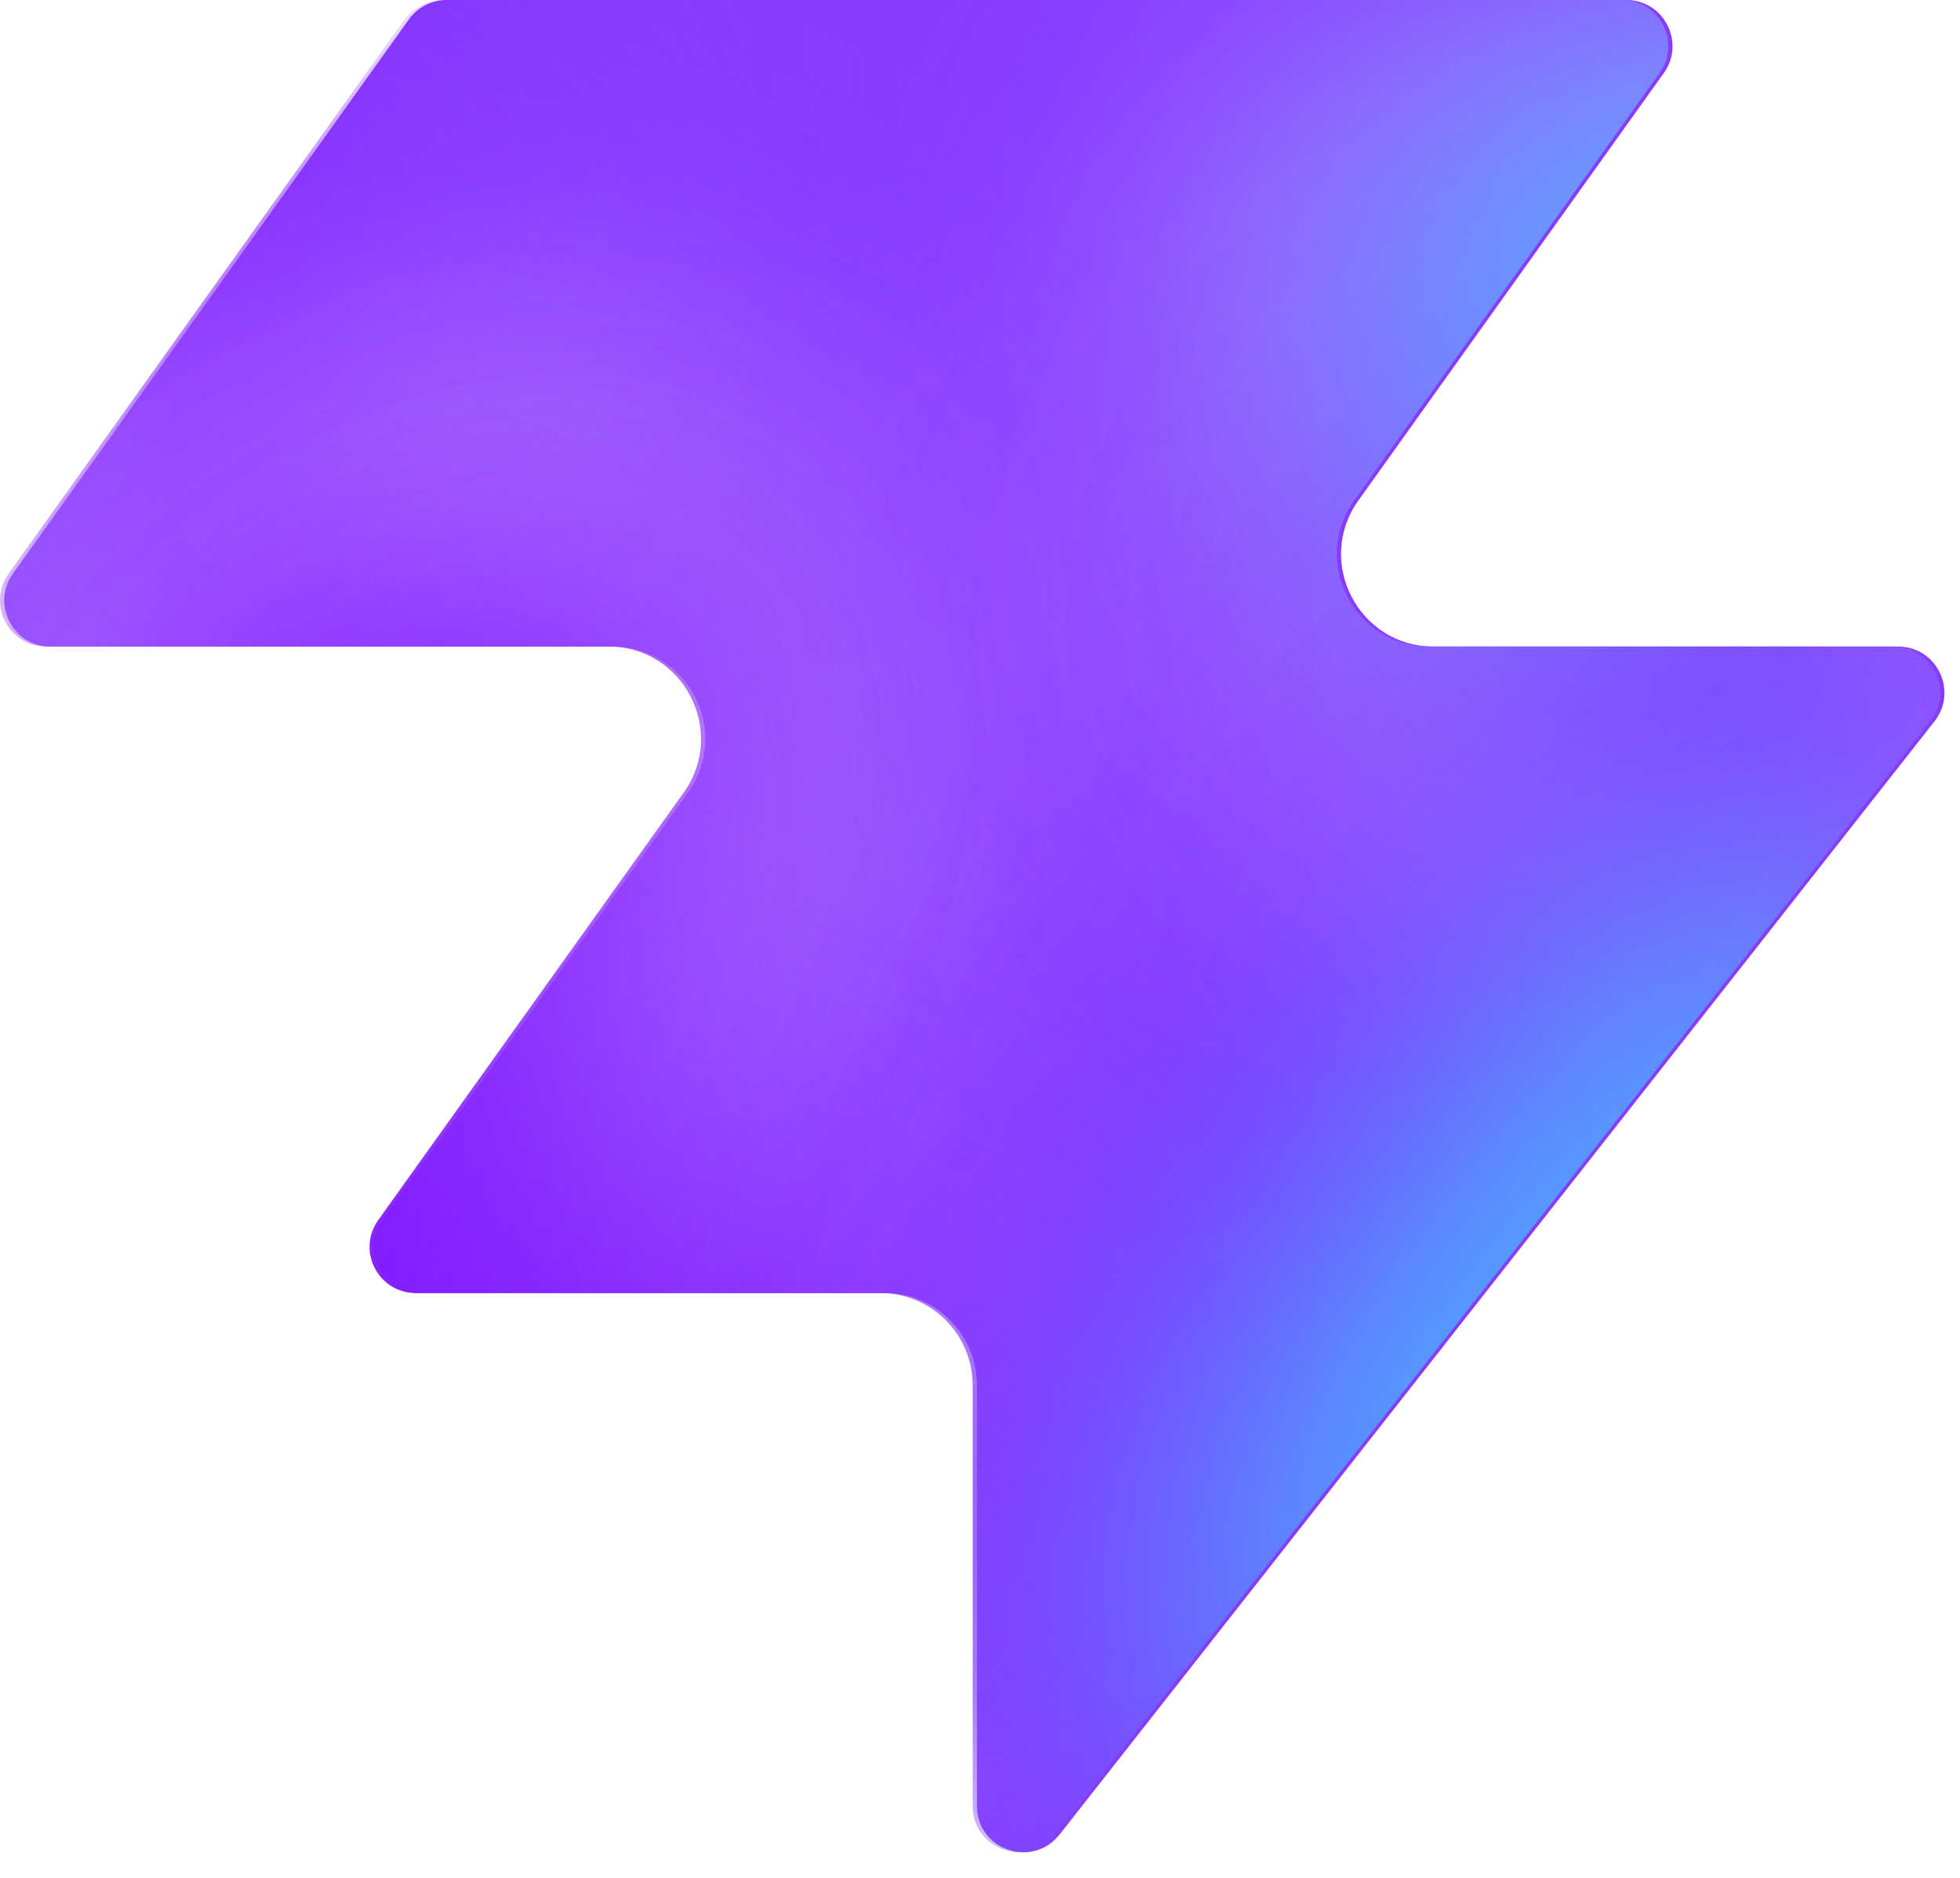
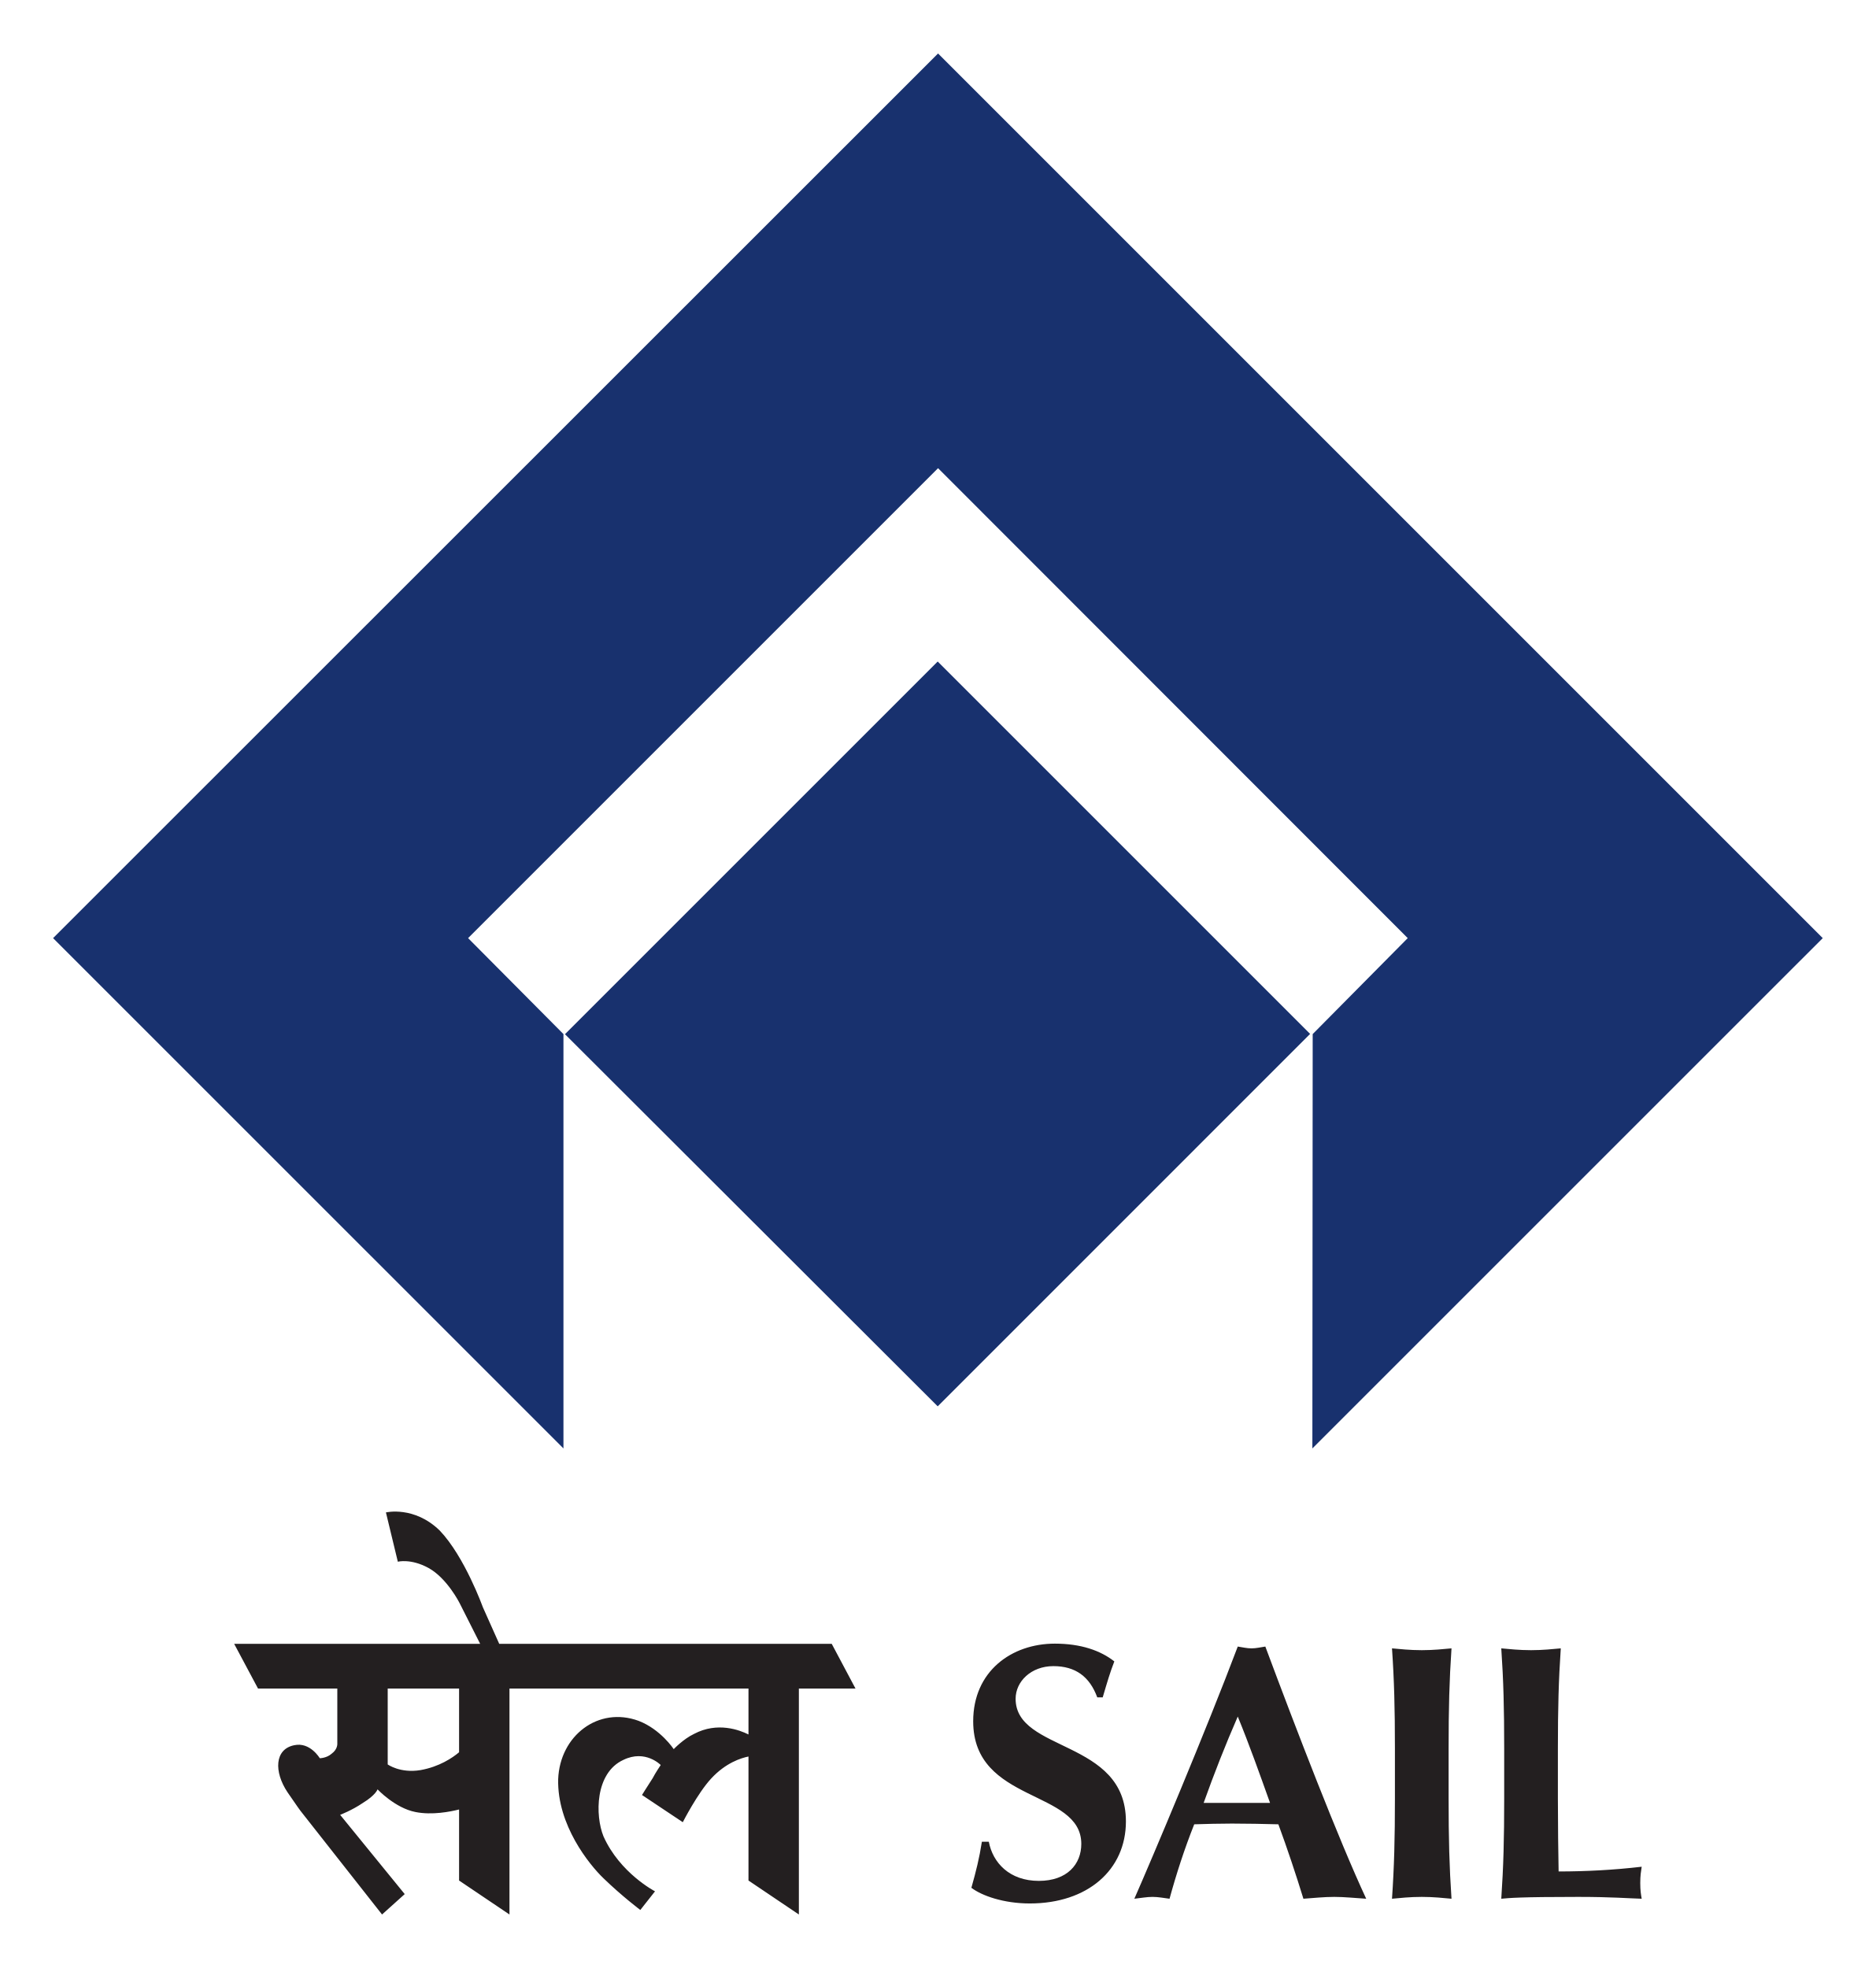
- <svg xmlns="http://www.w3.org/2000/svg" width="48" height="46" fill="none" viewBox="0 0 48 46">
-   <path fill="#863bff" d="M25.946 44.938c-.664.845-2.021.375-2.021-.698V33.937a2.26 2.26 0 0 0-2.262-2.262H10.287c-.92 0-1.456-1.04-.92-1.788l7.48-10.471c1.07-1.497 0-3.578-1.842-3.578H1.237c-.92 0-1.456-1.04-.92-1.788L10.013.474c.214-.297.556-.474.92-.474h28.894c.92 0 1.456 1.04.92 1.788l-7.48 10.471c-1.07 1.498 0 3.579 1.842 3.579h11.377c.943 0 1.473 1.088.89 1.83L25.947 44.94z" style="fill:#863bff;fill:color(display-p3 .525 .23 1);fill-opacity:1" />
-   <mask id="a" width="48" height="46" x="0" y="0" maskUnits="userSpaceOnUse" style="mask-type:alpha">
-     <path fill="#000" d="M25.842 44.938c-.664.844-2.021.375-2.021-.698V33.937a2.26 2.26 0 0 0-2.262-2.262H10.183c-.92 0-1.456-1.04-.92-1.788l7.48-10.471c1.07-1.498 0-3.579-1.842-3.579H1.133c-.92 0-1.456-1.04-.92-1.787L9.91.473c.214-.297.556-.474.92-.474h28.894c.92 0 1.456 1.04.92 1.788l-7.48 10.471c-1.07 1.498 0 3.578 1.842 3.578h11.377c.943 0 1.473 1.088.89 1.832L25.843 44.94z" style="fill:#000;fill-opacity:1" />
-   </mask>
-   <g mask="url(#a)">
-     <g filter="url(#b)">
-       <ellipse cx="5.508" cy="14.704" fill="#ede6ff" rx="5.508" ry="14.704" style="fill:#ede6ff;fill:color(display-p3 .927 .903 1);fill-opacity:1" transform="matrix(.00324 1 1 -.00324 -4.47 31.516)" />
-     </g>
-     <g filter="url(#c)">
-       <ellipse cx="10.399" cy="29.851" fill="#ede6ff" rx="10.399" ry="29.851" style="fill:#ede6ff;fill:color(display-p3 .927 .903 1);fill-opacity:1" transform="matrix(.00324 1 1 -.00324 -39.328 7.883)" />
-     </g>
-     <g filter="url(#d)">
-       <ellipse cx="5.508" cy="30.487" fill="#7e14ff" rx="5.508" ry="30.487" style="fill:#7e14ff;fill:color(display-p3 .492 .077 1);fill-opacity:1" transform="rotate(89.814 -25.913 -14.639)scale(1 -1)" />
-     </g>
-     <g filter="url(#e)">
-       <ellipse cx="5.508" cy="30.599" fill="#7e14ff" rx="5.508" ry="30.599" style="fill:#7e14ff;fill:color(display-p3 .492 .077 1);fill-opacity:1" transform="rotate(89.814 -32.644 -3.334)scale(1 -1)" />
-     </g>
-     <g filter="url(#f)">
-       <ellipse cx="5.508" cy="30.599" fill="#7e14ff" rx="5.508" ry="30.599" style="fill:#7e14ff;fill:color(display-p3 .492 .077 1);fill-opacity:1" transform="matrix(.00324 1 1 -.00324 -34.34 30.47)" />
-     </g>
-     <g filter="url(#g)">
-       <ellipse cx="14.072" cy="22.078" fill="#ede6ff" rx="14.072" ry="22.078" style="fill:#ede6ff;fill:color(display-p3 .927 .903 1);fill-opacity:1" transform="rotate(93.35 24.506 48.493)scale(-1 1)" />
-     </g>
-     <g filter="url(#h)">
-       <ellipse cx="3.47" cy="21.501" fill="#7e14ff" rx="3.47" ry="21.501" style="fill:#7e14ff;fill:color(display-p3 .492 .077 1);fill-opacity:1" transform="rotate(89.009 28.708 47.59)scale(-1 1)" />
-     </g>
-     <g filter="url(#i)">
-       <ellipse cx="3.47" cy="21.501" fill="#7e14ff" rx="3.47" ry="21.501" style="fill:#7e14ff;fill:color(display-p3 .492 .077 1);fill-opacity:1" transform="rotate(89.009 28.708 47.59)scale(-1 1)" />
-     </g>
-     <g filter="url(#j)">
-       <ellipse cx=".387" cy="8.972" fill="#7e14ff" rx="4.407" ry="29.108" style="fill:#7e14ff;fill:color(display-p3 .492 .077 1);fill-opacity:1" transform="rotate(39.51 .387 8.972)" />
-     </g>
-     <g filter="url(#k)">
-       <ellipse cx="47.523" cy="-6.092" fill="#7e14ff" rx="4.407" ry="29.108" style="fill:#7e14ff;fill:color(display-p3 .492 .077 1);fill-opacity:1" transform="rotate(37.892 47.523 -6.092)" />
-     </g>
-     <g filter="url(#l)">
-       <ellipse cx="41.412" cy="6.333" fill="#47bfff" rx="5.971" ry="9.665" style="fill:#47bfff;fill:color(display-p3 .28 .748 1);fill-opacity:1" transform="rotate(37.892 41.412 6.333)" />
-     </g>
-     <g filter="url(#m)">
-       <ellipse cx="-1.879" cy="38.332" fill="#7e14ff" rx="4.407" ry="29.108" style="fill:#7e14ff;fill:color(display-p3 .492 .077 1);fill-opacity:1" transform="rotate(37.892 -1.88 38.332)" />
-     </g>
-     <g filter="url(#n)">
-       <ellipse cx="-1.879" cy="38.332" fill="#7e14ff" rx="4.407" ry="29.108" style="fill:#7e14ff;fill:color(display-p3 .492 .077 1);fill-opacity:1" transform="rotate(37.892 -1.88 38.332)" />
-     </g>
-     <g filter="url(#o)">
-       <ellipse cx="35.651" cy="29.907" fill="#7e14ff" rx="4.407" ry="29.108" style="fill:#7e14ff;fill:color(display-p3 .492 .077 1);fill-opacity:1" transform="rotate(37.892 35.651 29.907)" />
-     </g>
-     <g filter="url(#p)">
-       <ellipse cx="38.418" cy="32.4" fill="#47bfff" rx="5.971" ry="15.297" style="fill:#47bfff;fill:color(display-p3 .28 .748 1);fill-opacity:1" transform="rotate(37.892 38.418 32.4)" />
-     </g>
-   </g>
-   <defs>
-     <filter id="b" width="60.045" height="41.654" x="-19.77" y="16.149" color-interpolation-filters="sRGB" filterUnits="userSpaceOnUse">
-       <feFlood flood-opacity="0" result="BackgroundImageFix" />
-       <feBlend in="SourceGraphic" in2="BackgroundImageFix" result="shape" />
-       <feGaussianBlur result="effect1_foregroundBlur_2002_17158" stdDeviation="7.659" />
-     </filter>
-     <filter id="c" width="90.34" height="51.437" x="-54.613" y="-7.533" color-interpolation-filters="sRGB" filterUnits="userSpaceOnUse">
-       <feFlood flood-opacity="0" result="BackgroundImageFix" />
-       <feBlend in="SourceGraphic" in2="BackgroundImageFix" result="shape" />
-       <feGaussianBlur result="effect1_foregroundBlur_2002_17158" stdDeviation="7.659" />
-     </filter>
-     <filter id="d" width="79.355" height="29.4" x="-49.64" y="2.03" color-interpolation-filters="sRGB" filterUnits="userSpaceOnUse">
-       <feFlood flood-opacity="0" result="BackgroundImageFix" />
-       <feBlend in="SourceGraphic" in2="BackgroundImageFix" result="shape" />
-       <feGaussianBlur result="effect1_foregroundBlur_2002_17158" stdDeviation="4.596" />
-     </filter>
-     <filter id="e" width="79.579" height="29.4" x="-45.045" y="20.029" color-interpolation-filters="sRGB" filterUnits="userSpaceOnUse">
-       <feFlood flood-opacity="0" result="BackgroundImageFix" />
-       <feBlend in="SourceGraphic" in2="BackgroundImageFix" result="shape" />
-       <feGaussianBlur result="effect1_foregroundBlur_2002_17158" stdDeviation="4.596" />
-     </filter>
-     <filter id="f" width="79.579" height="29.4" x="-43.513" y="21.178" color-interpolation-filters="sRGB" filterUnits="userSpaceOnUse">
-       <feFlood flood-opacity="0" result="BackgroundImageFix" />
-       <feBlend in="SourceGraphic" in2="BackgroundImageFix" result="shape" />
-       <feGaussianBlur result="effect1_foregroundBlur_2002_17158" stdDeviation="4.596" />
-     </filter>
-     <filter id="g" width="74.749" height="58.852" x="15.756" y="-17.901" color-interpolation-filters="sRGB" filterUnits="userSpaceOnUse">
-       <feFlood flood-opacity="0" result="BackgroundImageFix" />
-       <feBlend in="SourceGraphic" in2="BackgroundImageFix" result="shape" />
-       <feGaussianBlur result="effect1_foregroundBlur_2002_17158" stdDeviation="7.659" />
-     </filter>
-     <filter id="h" width="61.377" height="25.362" x="23.548" y="2.284" color-interpolation-filters="sRGB" filterUnits="userSpaceOnUse">
-       <feFlood flood-opacity="0" result="BackgroundImageFix" />
-       <feBlend in="SourceGraphic" in2="BackgroundImageFix" result="shape" />
-       <feGaussianBlur result="effect1_foregroundBlur_2002_17158" stdDeviation="4.596" />
-     </filter>
-     <filter id="i" width="61.377" height="25.362" x="23.548" y="2.284" color-interpolation-filters="sRGB" filterUnits="userSpaceOnUse">
-       <feFlood flood-opacity="0" result="BackgroundImageFix" />
-       <feBlend in="SourceGraphic" in2="BackgroundImageFix" result="shape" />
-       <feGaussianBlur result="effect1_foregroundBlur_2002_17158" stdDeviation="4.596" />
-     </filter>
-     <filter id="j" width="56.045" height="63.649" x="-27.636" y="-22.853" color-interpolation-filters="sRGB" filterUnits="userSpaceOnUse">
-       <feFlood flood-opacity="0" result="BackgroundImageFix" />
-       <feBlend in="SourceGraphic" in2="BackgroundImageFix" result="shape" />
-       <feGaussianBlur result="effect1_foregroundBlur_2002_17158" stdDeviation="4.596" />
-     </filter>
-     <filter id="k" width="54.814" height="64.646" x="20.116" y="-38.415" color-interpolation-filters="sRGB" filterUnits="userSpaceOnUse">
-       <feFlood flood-opacity="0" result="BackgroundImageFix" />
-       <feBlend in="SourceGraphic" in2="BackgroundImageFix" result="shape" />
-       <feGaussianBlur result="effect1_foregroundBlur_2002_17158" stdDeviation="4.596" />
-     </filter>
-     <filter id="l" width="33.541" height="35.313" x="24.641" y="-11.323" color-interpolation-filters="sRGB" filterUnits="userSpaceOnUse">
-       <feFlood flood-opacity="0" result="BackgroundImageFix" />
-       <feBlend in="SourceGraphic" in2="BackgroundImageFix" result="shape" />
-       <feGaussianBlur result="effect1_foregroundBlur_2002_17158" stdDeviation="4.596" />
-     </filter>
-     <filter id="m" width="54.814" height="64.646" x="-29.286" y="6.009" color-interpolation-filters="sRGB" filterUnits="userSpaceOnUse">
-       <feFlood flood-opacity="0" result="BackgroundImageFix" />
-       <feBlend in="SourceGraphic" in2="BackgroundImageFix" result="shape" />
-       <feGaussianBlur result="effect1_foregroundBlur_2002_17158" stdDeviation="4.596" />
-     </filter>
-     <filter id="n" width="54.814" height="64.646" x="-29.286" y="6.009" color-interpolation-filters="sRGB" filterUnits="userSpaceOnUse">
-       <feFlood flood-opacity="0" result="BackgroundImageFix" />
-       <feBlend in="SourceGraphic" in2="BackgroundImageFix" result="shape" />
-       <feGaussianBlur result="effect1_foregroundBlur_2002_17158" stdDeviation="4.596" />
-     </filter>
-     <filter id="o" width="54.814" height="64.646" x="8.244" y="-2.416" color-interpolation-filters="sRGB" filterUnits="userSpaceOnUse">
-       <feFlood flood-opacity="0" result="BackgroundImageFix" />
-       <feBlend in="SourceGraphic" in2="BackgroundImageFix" result="shape" />
-       <feGaussianBlur result="effect1_foregroundBlur_2002_17158" stdDeviation="4.596" />
-     </filter>
-     <filter id="p" width="39.409" height="43.623" x="18.713" y="10.588" color-interpolation-filters="sRGB" filterUnits="userSpaceOnUse">
-       <feFlood flood-opacity="0" result="BackgroundImageFix" />
-       <feBlend in="SourceGraphic" in2="BackgroundImageFix" result="shape" />
-       <feGaussianBlur result="effect1_foregroundBlur_2002_17158" stdDeviation="4.596" />
-     </filter>
-   </defs>
+ <svg xmlns="http://www.w3.org/2000/svg" version="1.0" width="732" height="768" viewBox="-1.819 -1.819 64.287 67.421" id="svg2584">
+   <defs id="defs2586" />
+   <path d="M 30.317,46.366 L 17.543,33.612 L 30.317,20.839 L 43.08,33.602 L 30.317,46.366 z M 43.157,47.809 L 43.168,33.608 L 46.425,30.319 L 30.329,14.213 L 14.223,30.319 L 17.491,33.608 L 17.491,47.809 L 0,30.319 L 30.329,-1.1368684e-13 L 60.648,30.319 L 43.157,47.809 z" id="path2470" style="fill:#18316e;fill-opacity:1;fill-rule:evenodd;stroke:none" />
+   <path d="M 27.5,56.039 L 26.685,54.506 L 23.055,54.506 L 21.888,54.506 L 16.767,54.506 L 15.987,54.506 L 15.29,54.506 L 14.726,53.244 C 14.726,53.244 14.105,51.517 13.251,50.623 C 12.377,49.77 11.407,50.002 11.407,50.002 L 11.815,51.691 C 11.815,51.691 12.261,51.575 12.863,51.904 C 13.503,52.254 13.931,53.108 13.931,53.108 L 14.637,54.506 L 13.448,54.506 L 11.97,54.506 L 6.206,54.506 L 7.024,56.039 L 9.741,56.039 L 9.741,57.921 C 9.741,57.921 9.761,58.115 9.547,58.271 C 9.373,58.426 9.14,58.426 9.14,58.426 C 9.14,58.426 8.809,57.862 8.266,57.98 C 7.587,58.115 7.567,58.892 8.033,59.591 C 8.363,60.076 8.48,60.231 8.48,60.231 L 11.274,63.782 L 12.051,63.083 L 9.838,60.367 C 9.838,60.367 10.246,60.211 10.614,59.96 C 11.061,59.687 11.12,59.493 11.12,59.493 C 11.12,59.493 11.721,60.134 12.419,60.27 C 12.987,60.384 13.616,60.258 13.914,60.183 L 13.914,62.618 L 15.641,63.782 L 15.641,56.039 L 16.806,56.039 L 17.582,56.039 L 22.706,56.039 L 23.832,56.039 L 23.832,57.612 C 23.53,57.46 22.767,57.169 21.968,57.592 C 21.6,57.766 21.27,58.115 21.27,58.115 C 21.27,58.115 20.824,57.436 20.066,57.145 C 18.689,56.64 17.369,57.65 17.31,59.144 C 17.272,60.716 18.378,62.075 18.863,62.541 C 19.504,63.161 20.125,63.627 20.125,63.627 L 20.629,62.988 C 20.629,62.988 19.426,62.366 18.863,61.104 C 18.572,60.386 18.572,58.93 19.543,58.484 C 20.3,58.115 20.824,58.659 20.824,58.659 C 20.824,58.659 20.629,58.95 20.552,59.105 C 20.338,59.435 20.183,59.687 20.183,59.687 L 21.581,60.619 C 21.581,60.619 22.085,59.629 22.551,59.125 C 23.053,58.58 23.587,58.416 23.832,58.368 L 23.832,62.618 L 25.559,63.782 L 25.559,56.039 L 27.5,56.039 z M 49.731,59.796 C 49.731,61.188 49.706,62.145 49.631,63.242 C 49.905,63.217 50.241,63.179 52.267,63.179 C 53.411,63.179 53.995,63.229 54.443,63.242 C 54.418,63.091 54.394,62.967 54.394,62.705 C 54.394,62.444 54.418,62.319 54.443,62.145 C 53.486,62.257 52.528,62.307 51.596,62.307 C 51.584,61.661 51.571,60.716 51.571,59.796 L 51.571,58.105 C 51.571,56.713 51.596,55.755 51.67,54.661 C 51.397,54.685 51.061,54.723 50.651,54.723 C 50.241,54.723 49.905,54.685 49.631,54.661 C 49.706,55.755 49.731,56.713 49.731,58.105 L 49.731,59.796 z M 45.986,59.796 C 45.986,61.188 45.961,62.145 45.886,63.242 C 46.16,63.217 46.495,63.179 46.906,63.179 C 47.316,63.179 47.652,63.217 47.925,63.242 C 47.851,62.145 47.826,61.188 47.826,59.796 L 47.826,58.105 C 47.826,56.713 47.851,55.755 47.925,54.661 C 47.652,54.685 47.316,54.723 46.906,54.723 C 46.495,54.723 46.16,54.685 45.886,54.661 C 45.961,55.755 45.986,56.713 45.986,58.105 L 45.986,59.796 z M 39.431,59.957 C 39.791,58.95 40.177,57.968 40.6,56.998 C 40.998,57.968 41.346,58.95 41.706,59.957 L 39.431,59.957 z M 41.545,54.599 C 41.383,54.623 41.233,54.661 41.072,54.661 C 40.91,54.661 40.761,54.623 40.6,54.599 C 39.531,57.433 37.665,61.86 37.056,63.242 C 37.292,63.217 37.479,63.179 37.678,63.179 C 37.877,63.179 38.063,63.217 38.262,63.242 C 38.498,62.382 38.772,61.537 39.108,60.691 C 39.543,60.678 39.966,60.666 40.4,60.666 C 40.935,60.666 41.458,60.678 41.992,60.691 C 42.303,61.537 42.589,62.395 42.85,63.242 C 43.198,63.217 43.558,63.179 43.907,63.179 C 44.255,63.179 44.603,63.217 45.002,63.242 C 44.056,61.213 42.601,57.433 41.545,54.599 z M 35.972,56.34 C 36.134,55.792 36.221,55.493 36.37,55.108 C 35.897,54.736 35.226,54.499 34.331,54.499 C 32.851,54.499 31.533,55.444 31.533,57.16 C 31.533,59.983 35.238,59.485 35.238,61.362 C 35.238,62.059 34.754,62.63 33.783,62.63 C 32.776,62.63 32.205,62.008 32.068,61.288 L 31.831,61.288 C 31.744,61.847 31.633,62.295 31.471,62.867 C 31.831,63.14 32.578,63.404 33.473,63.404 C 35.45,63.404 36.767,62.257 36.767,60.592 C 36.767,57.769 32.987,58.229 32.987,56.389 C 32.987,55.792 33.522,55.27 34.281,55.27 C 35.039,55.27 35.524,55.63 35.785,56.34 L 35.972,56.34 z M 12.788,56.039 L 13.914,56.039 L 13.914,58.222 C 13.686,58.414 13.239,58.717 12.594,58.833 C 11.896,58.95 11.468,58.639 11.468,58.639 L 11.468,56.039 L 12.788,56.039 z" id="path2472" style="fill:#231f20;fill-opacity:1;fill-rule:evenodd;stroke:none" />
</svg>
